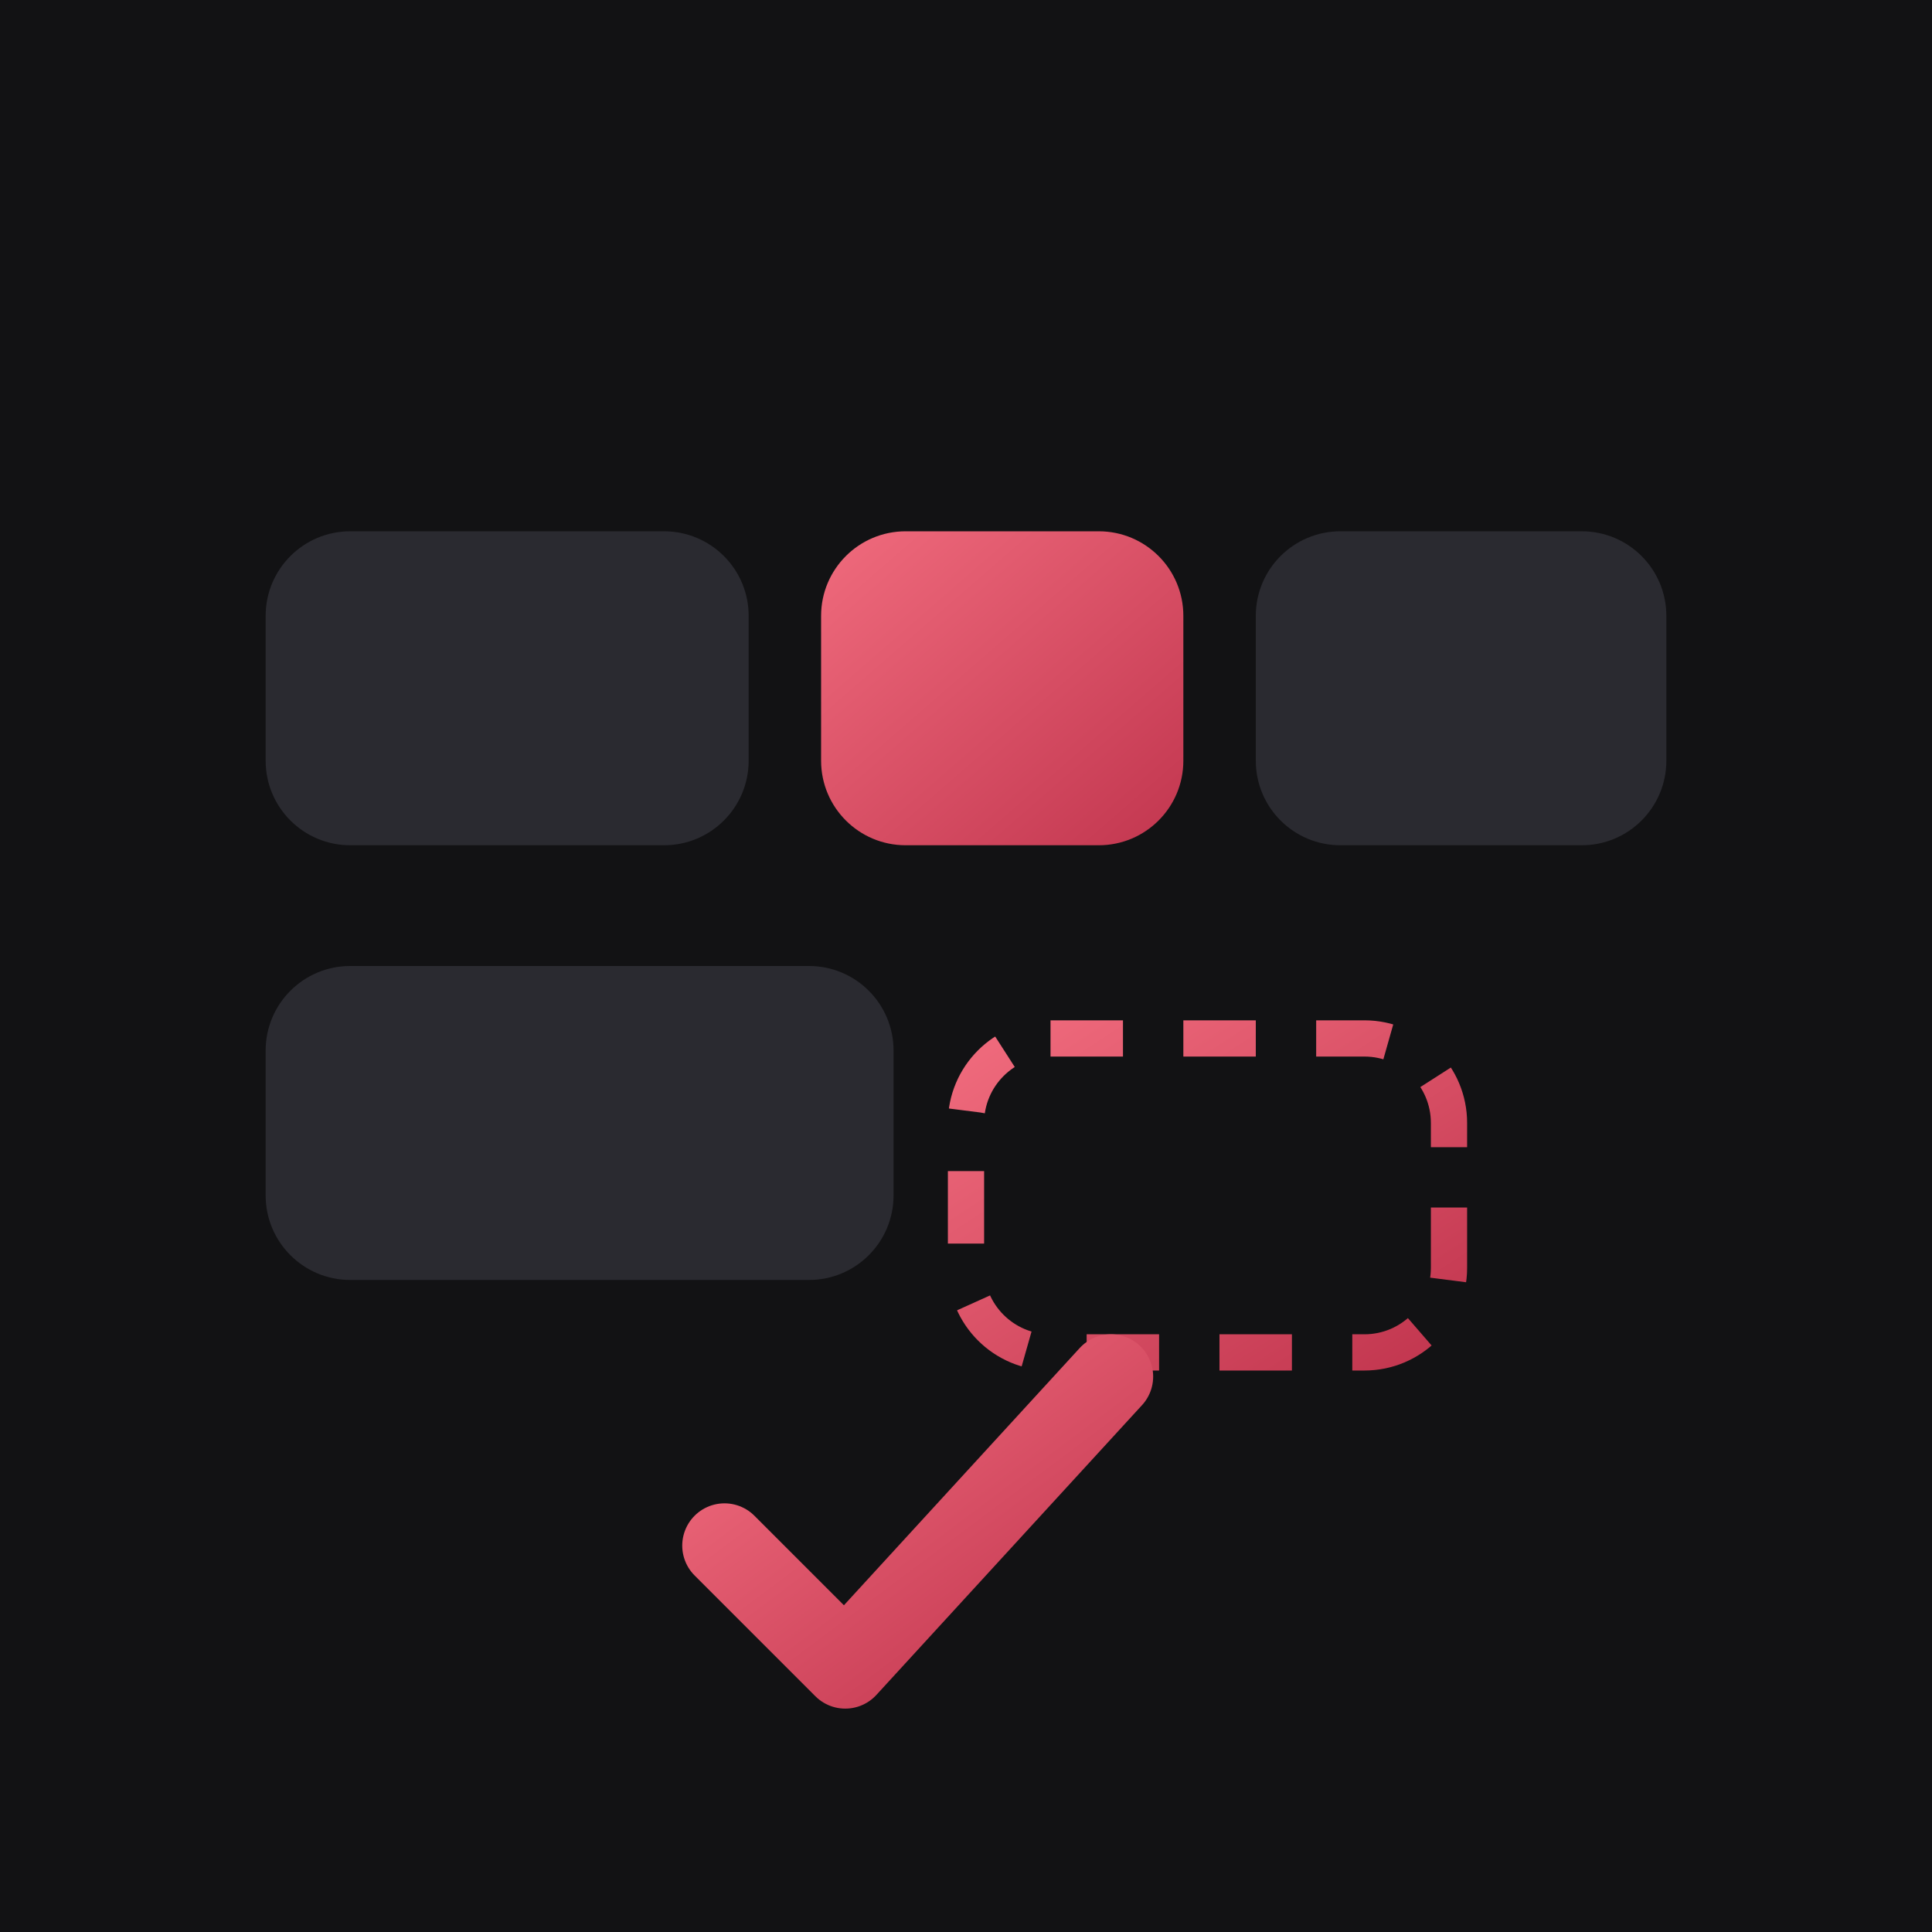
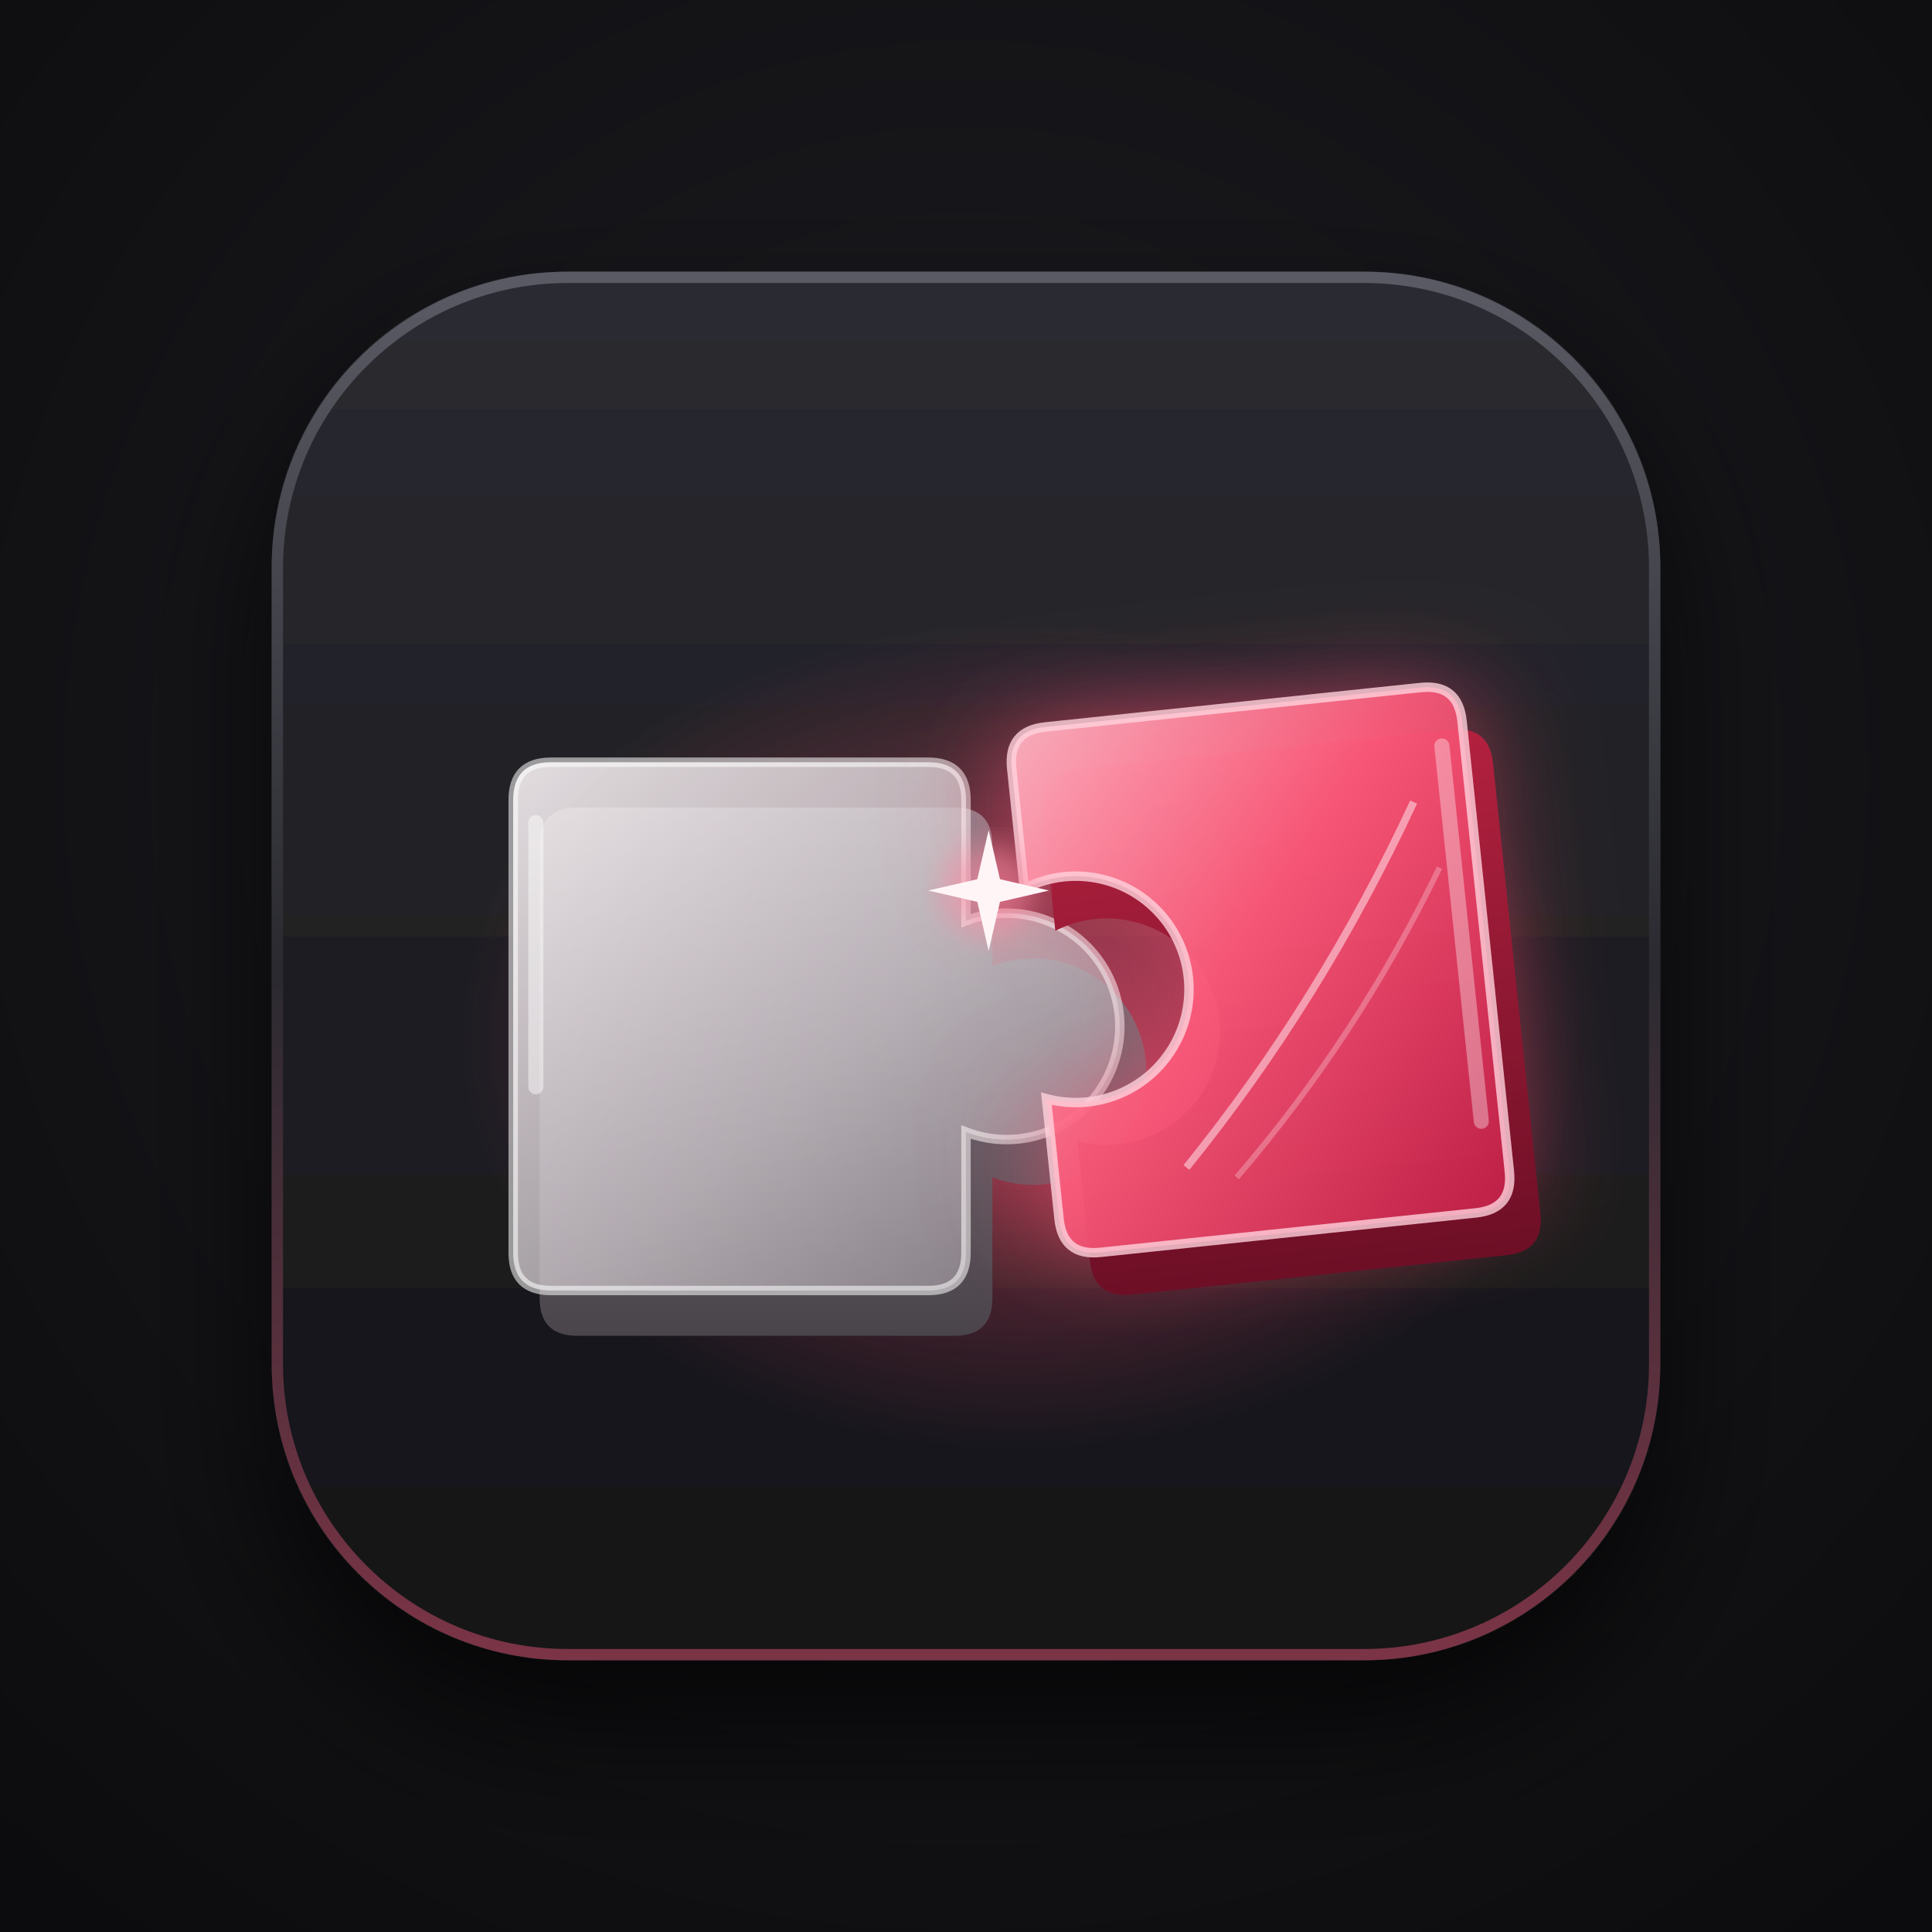
- <svg xmlns="http://www.w3.org/2000/svg" width="160" height="160" viewBox="0 0 160 160" role="img" aria-label="Grammar">
+ <svg xmlns="http://www.w3.org/2000/svg" width="512" height="512" viewBox="0 0 512 512" role="img" aria-label="Grammar Practice">
  <defs>
-     <linearGradient id="g" x1="0" y1="0" x2="1" y2="1">
-       <stop offset="0" stop-color="#f06b7d" />
-       <stop offset="1" stop-color="#c2364f" />
+     <radialGradient id="bg" cx="50%" cy="40%" r="75%">
+       <stop offset="0" stop-color="#1d1d22" />
+       <stop offset="1" stop-color="#0c0c0e" />
+     </radialGradient>
+     <linearGradient id="tile" x1="0" y1="0" x2="0" y2="1">
+       <stop offset="0" stop-color="#2b2b31" />
+       <stop offset="1" stop-color="#131316" />
    </linearGradient>
+     <linearGradient id="tileEdge" x1="0" y1="0" x2="0" y2="1">
+       <stop offset="0" stop-color="#5a5a64" />
+       <stop offset="0.5" stop-color="#2a2a30" />
+       <stop offset="1" stop-color="#7a3446" />
+     </linearGradient>
+     <radialGradient id="glow" cx="50%" cy="50%" r="50%">
+       <stop offset="0" stop-color="#ff4f73" stop-opacity="0.75" />
+       <stop offset="0.6" stop-color="#ff4f73" stop-opacity="0.2" />
+       <stop offset="1" stop-color="#ff4f73" stop-opacity="0" />
+     </radialGradient>
+     <linearGradient id="glassFace" x1="0" y1="0" x2="1" y2="1">
+       <stop offset="0" stop-color="#f4eef0" stop-opacity="0.92" />
+       <stop offset="0.55" stop-color="#c9c2c7" stop-opacity="0.78" />
+       <stop offset="1" stop-color="#8f8790" stop-opacity="0.7" />
+     </linearGradient>
+     <linearGradient id="glassSide" x1="0" y1="0" x2="0" y2="1">
+       <stop offset="0" stop-color="#8a8189" />
+       <stop offset="1" stop-color="#4a444b" />
+     </linearGradient>
+     <linearGradient id="roseFace" x1="0" y1="0" x2="1" y2="1">
+       <stop offset="0" stop-color="#ffb3c2" stop-opacity="0.95" />
+       <stop offset="0.45" stop-color="#ff5c7c" stop-opacity="0.9" />
+       <stop offset="1" stop-color="#c41f48" stop-opacity="0.9" />
+     </linearGradient>
+     <linearGradient id="roseSide" x1="0" y1="0" x2="0" y2="1">
+       <stop offset="0" stop-color="#b3213f" />
+       <stop offset="1" stop-color="#6d0f26" />
+     </linearGradient>
+     <linearGradient id="shine" x1="0" y1="0" x2="0" y2="1">
+       <stop offset="0" stop-color="#ffffff" stop-opacity="0.85" />
+       <stop offset="1" stop-color="#ffffff" stop-opacity="0" />
+     </linearGradient>
+     <filter id="soft" x="-40%" y="-40%" width="180%" height="180%">
+       <feGaussianBlur stdDeviation="14" />
+     </filter>
+     <filter id="blur4" x="-20%" y="-20%" width="140%" height="140%">
+       <feGaussianBlur stdDeviation="4" />
+     </filter>
+     <filter id="tileShadow" x="-20%" y="-20%" width="140%" height="150%">
+       <feDropShadow dx="0" dy="18" stdDeviation="18" flood-color="#000" flood-opacity="0.7" />
+     </filter>
+     <path id="pieceA" d="M150 190 q0 -10 10 -10 h100 q10 0 10 10 v32 a30 30 0 1 1 0 56 v32 q0 10 -10 10 h-100 q-10 0 -10 -10 z" />
+     <path id="pieceB" d="M280 180 h100 q10 0 10 10 v120 q0 10 -10 10 h-100 q-10 0 -10 -10 v-32 a30 30 0 1 0 0 -56 v-32 q0 -10 10 -10 z" />
  </defs>
-   <rect width="160" height="160" fill="#121214" />
-   <rect x="22" y="44" width="40" height="26" rx="7" fill="#2a2a30" />
-   <rect x="68" y="44" width="30" height="26" rx="7" fill="url(#g)" />
-   <rect x="104" y="44" width="34" height="26" rx="7" fill="#2a2a30" />
-   <rect x="22" y="80" width="52" height="26" rx="7" fill="#2a2a30" />
-   <rect x="80" y="86" width="40" height="26" rx="7" fill="none" stroke="url(#g)" stroke-width="3" stroke-dasharray="6 5" />
-   <path d="M60 128 l10 10 l22 -24" fill="none" stroke="url(#g)" stroke-width="7" stroke-linecap="round" stroke-linejoin="round" />
+   <rect width="512" height="512" fill="url(#bg)" />
+   <g filter="url(#tileShadow)">
+     <rect x="72" y="72" width="368" height="368" rx="78" fill="url(#tile)" />
+   </g>
+   <rect x="73.5" y="73.5" width="365" height="365" rx="77" fill="none" stroke="url(#tileEdge)" stroke-width="3" />
+   <ellipse cx="270" cy="275" rx="150" ry="110" fill="url(#glow)" />
+   <g transform="translate(-14 22)">
+     <use href="#pieceA" fill="url(#glassSide)" transform="translate(7 12)" />
+     <use href="#pieceA" fill="url(#glassFace)" />
+     <use href="#pieceA" fill="none" stroke="#ffffff" stroke-opacity="0.55" stroke-width="2.5" />
+     <path d="M162 186 h94" stroke="url(#shine)" stroke-width="5" stroke-linecap="round" opacity="0.9" />
+     <path d="M156 196 v70" stroke="#ffffff" stroke-opacity="0.45" stroke-width="4" stroke-linecap="round" />
+     <g transform="translate(18 -16) rotate(-6 340 250)">
+       <use href="#pieceB" fill="#ff4f73" opacity="0.65" filter="url(#soft)" />
+       <use href="#pieceB" fill="url(#roseSide)" transform="translate(7 12)" />
+       <use href="#pieceB" fill="url(#roseFace)" />
+       <use href="#pieceB" fill="none" stroke="#ffd2dc" stroke-opacity="0.8" stroke-width="2.5" />
+       <path d="M290 186 h86" stroke="url(#shine)" stroke-width="5" stroke-linecap="round" />
+       <path d="M384 196 v100" stroke="#ffffff" stroke-opacity="0.35" stroke-width="4" stroke-linecap="round" />
+       <path d="M305 300 q40 -40 70 -90" stroke="#ffe3ea" stroke-opacity="0.55" stroke-width="2" fill="none" />
+       <path d="M318 304 q36 -34 62 -76" stroke="#ffe3ea" stroke-opacity="0.3" stroke-width="1.5" fill="none" />
+     </g>
+     <g transform="translate(276 214)">
+       <circle r="12" fill="#ff8aa3" opacity="0.6" filter="url(#blur4)" />
+       <path d="M0 -16 L3 -3 L16 0 L3 3 L0 16 L-3 3 L-16 0 L-3 -3 Z" fill="#fff5f7" />
+     </g>
+   </g>
</svg>
